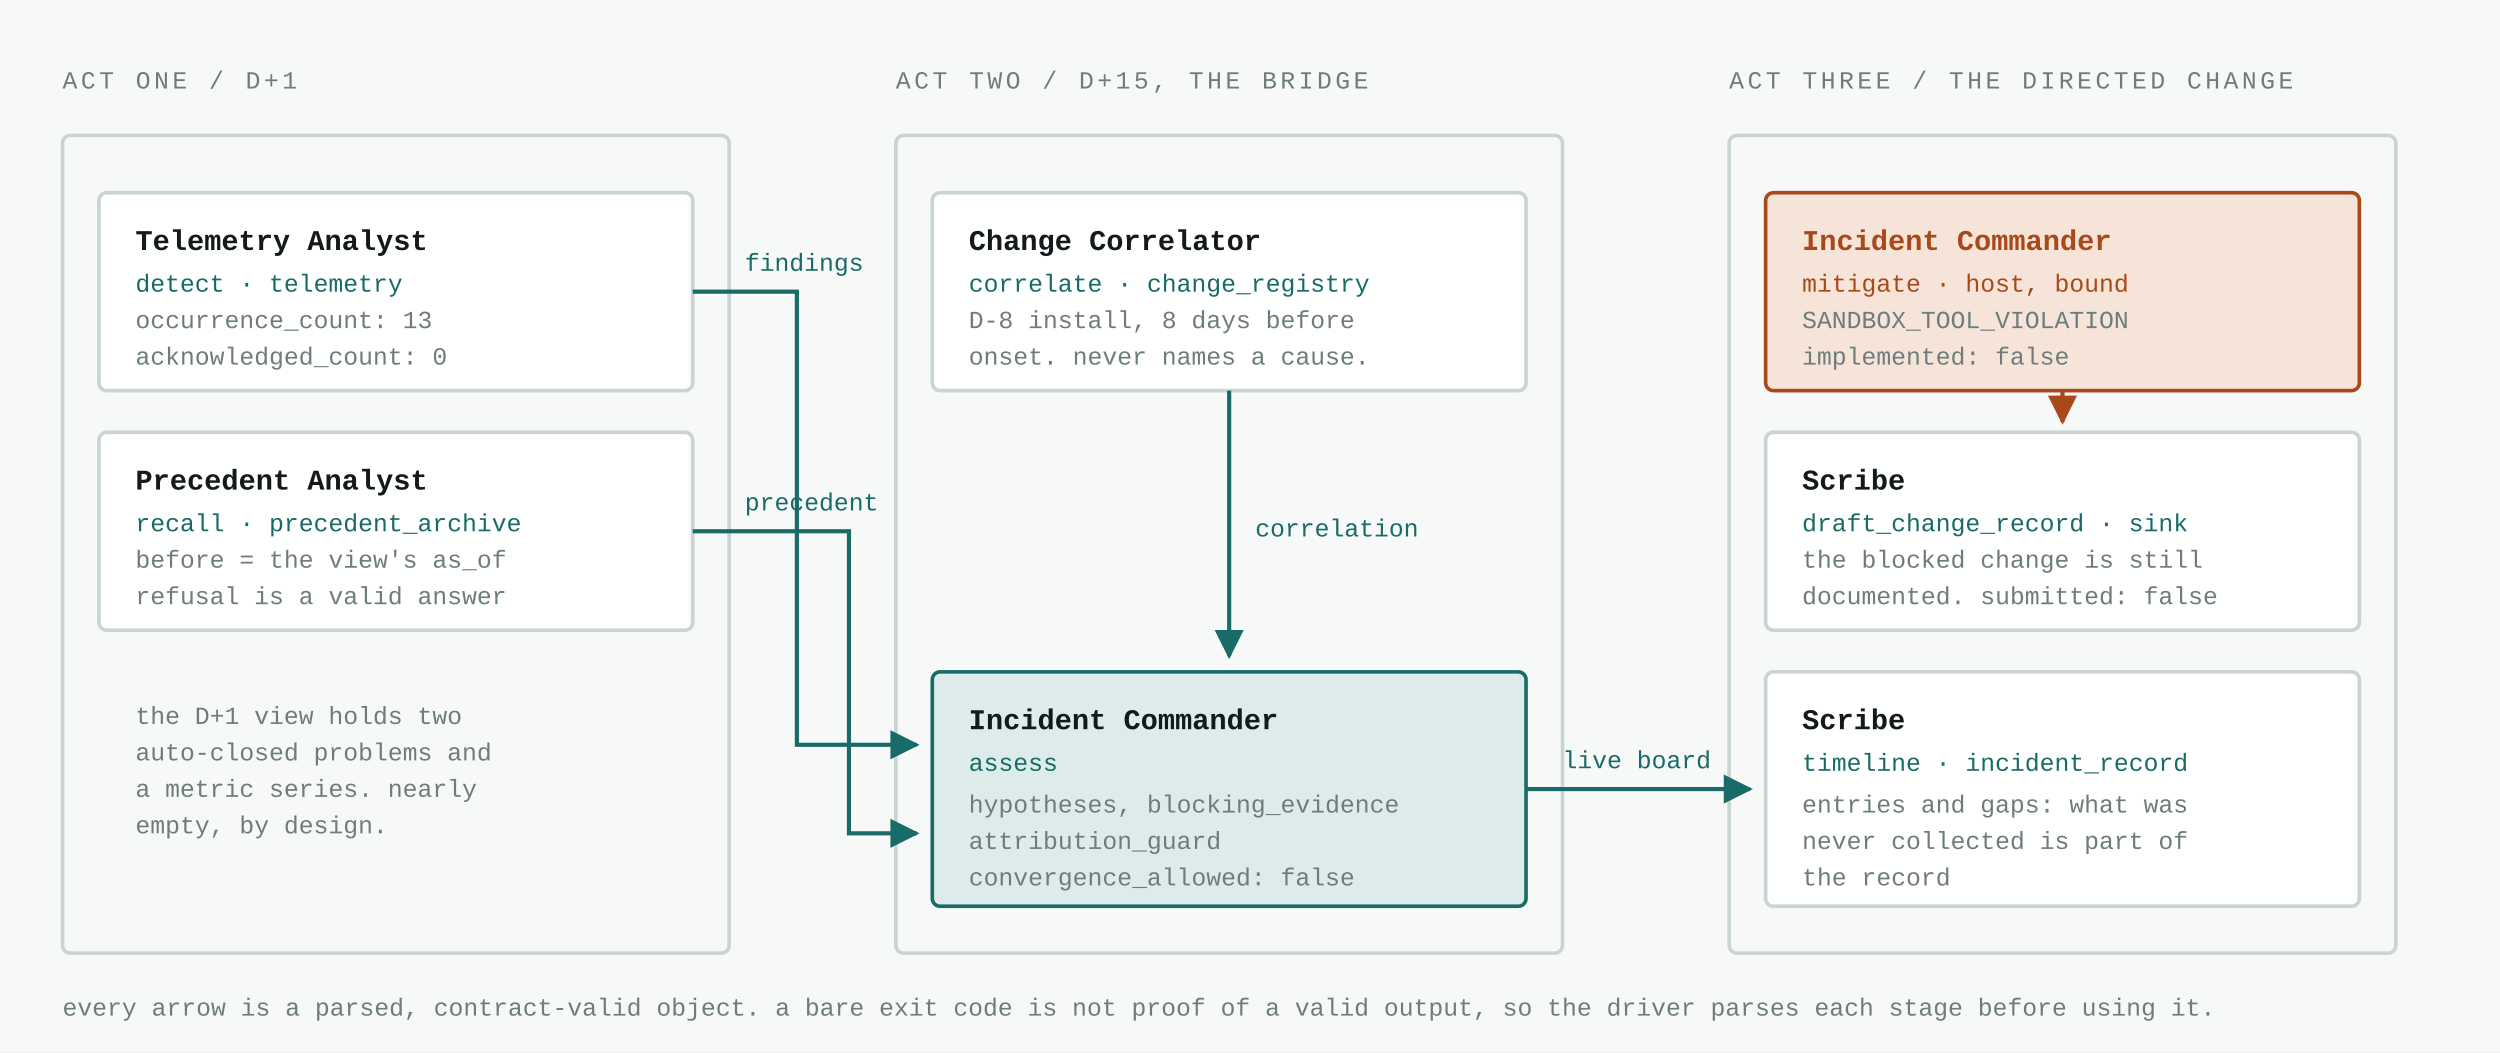
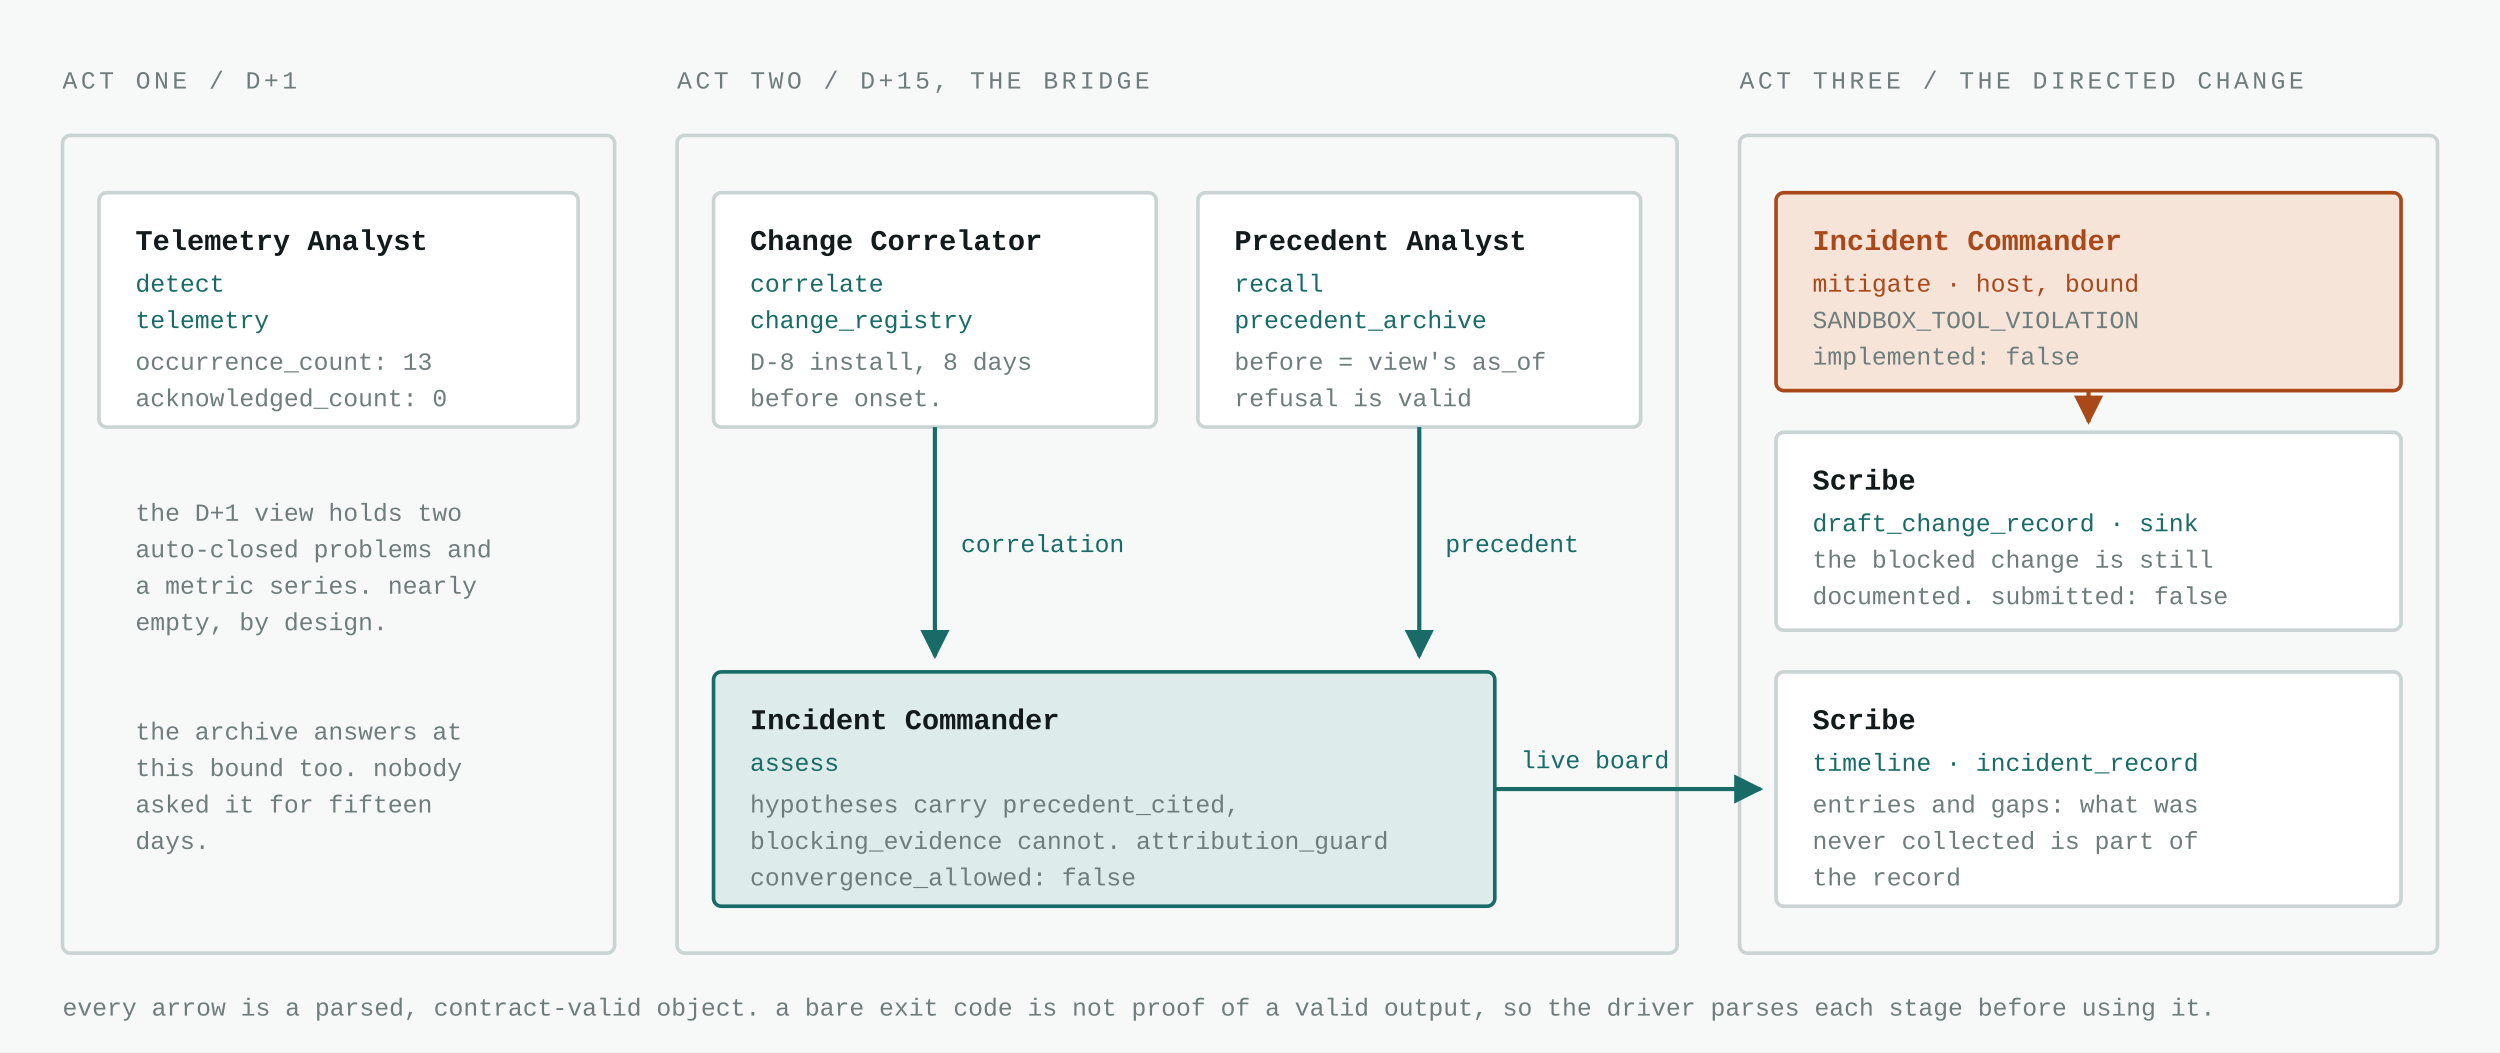
- <svg xmlns="http://www.w3.org/2000/svg" viewBox="0 0 960 404" width="960" height="404" role="img" aria-label="Three acts. Act one at D plus 1 runs the Telemetry Analyst detect task and the Precedent Analyst recall task. Act two at the D plus 15 bridge runs the Change Correlator, whose correlation feeds the Incident Commander assess task alongside the findings and precedent from act one. Act three runs the commander's mitigate task, which is blocked pre-dispatch, and the Scribe, which drafts the change record and files the timeline.">
+ <svg xmlns="http://www.w3.org/2000/svg" viewBox="0 0 960 404" width="960" height="404" role="img" aria-label="Three acts. Act one at D plus 1 runs the Telemetry Analyst detect task against the near-empty day one view. Act two at the D plus 15 bridge runs the Change Correlator and the Precedent Analyst, whose correlation and typed precedent both feed the Incident Commander assess task. Act three runs the commander's mitigate task, which is blocked pre-dispatch, and the Scribe, which drafts the change record and files the timeline.">
  <style>
    text{font-family:ui-monospace,SFMono-Regular,Menlo,Consolas,"Liberation Mono",monospace;fill:#131A1C}
    .t{font-size:11px}
    .t-b{font-size:11px;font-weight:600}
    .t-s{font-size:9.5px;fill:#6E7D7C}
    .t-e{font-size:9.5px;letter-spacing:.14em;fill:#6E7D7C}
    .t-n{font-size:13px;font-weight:600}
    .t-a{fill:#186B66}
    .t-h{fill:#A9491A}
    .box{fill:#FFFFFF;stroke:#C9D4D3;stroke-width:1.4}
    .box-a{fill:#DDECEA;stroke:#186B66;stroke-width:1.4}
    .box-h{fill:#F6E4D9;stroke:#A9491A;stroke-width:1.4}
    .box-g{fill:none;stroke:#C9D4D3;stroke-width:1.4;stroke-dasharray:4 4}
    .band{fill:#E6ECEB}
    .panel{fill:none;stroke:#C9D4D3;stroke-width:1.4}
    .ln{stroke:#6E7D7C;stroke-width:1.4;fill:none}
    .ln-a{stroke:#186B66;stroke-width:1.6;fill:none}
    .ln-h{stroke:#A9491A;stroke-width:1.6;fill:none}
    .ln-r{stroke:#C9D4D3;stroke-width:1.4;fill:none}
    .dash{stroke-dasharray:4 4}
    .mk{fill:#6E7D7C}
    .mk-a{fill:#186B66}
    .mk-h{fill:#A9491A}
    .faint{opacity:.42}
  </style>
  <defs>
    <marker id="ar" viewBox="0 0 10 10" refX="9" refY="5" markerWidth="7" markerHeight="7" orient="auto-start-reverse">
      <path d="M0 0 L10 5 L0 10 z" class="mk" />
    </marker>
    <marker id="ar-a" viewBox="0 0 10 10" refX="9" refY="5" markerWidth="7" markerHeight="7" orient="auto-start-reverse">
      <path d="M0 0 L10 5 L0 10 z" class="mk-a" />
    </marker>
    <marker id="ar-h" viewBox="0 0 10 10" refX="9" refY="5" markerWidth="7" markerHeight="7" orient="auto-start-reverse">
      <path d="M0 0 L10 5 L0 10 z" class="mk-h" />
    </marker>
  </defs>
  <rect width="960" height="404" fill="#F7F9F9" />
  <text class="t-e" x="24" y="34">ACT ONE  /  D+1</text>
-   <text class="t-e" x="344" y="34">ACT TWO  /  D+15, THE BRIDGE</text>
-   <text class="t-e" x="664" y="34">ACT THREE  /  THE DIRECTED CHANGE</text>
-   <rect class="panel" x="24" y="52" width="256" height="314" rx="3" />
-   <rect class="panel" x="344" y="52" width="256" height="314" rx="3" />
-   <rect class="panel" x="664" y="52" width="256" height="314" rx="3" />
-   <rect class="box" x="38" y="74" width="228" height="76" rx="3" />
+   <text class="t-e" x="260" y="34">ACT TWO  /  D+15, THE BRIDGE</text>
+   <text class="t-e" x="668" y="34">ACT THREE  /  THE DIRECTED CHANGE</text>
+   <rect class="panel" x="24" y="52" width="212" height="314" rx="3" />
+   <rect class="panel" x="260" y="52" width="384" height="314" rx="3" />
+   <rect class="panel" x="668" y="52" width="268" height="314" rx="3" />
+   <rect class="box" x="38" y="74" width="184" height="90" rx="3" />
  <text class="t-b" x="52" y="96">Telemetry Analyst</text>
-   <text class="t-s t-a" x="52" y="112">detect  ·  telemetry</text>
-   <text class="t-s" x="52" y="126">occurrence_count: 13</text>
-   <text class="t-s" x="52" y="140">acknowledged_count: 0</text>
-   <rect class="box" x="38" y="166" width="228" height="76" rx="3" />
-   <text class="t-b" x="52" y="188">Precedent Analyst</text>
-   <text class="t-s t-a" x="52" y="204">recall  ·  precedent_archive</text>
-   <text class="t-s" x="52" y="218">before = the view's as_of</text>
-   <text class="t-s" x="52" y="232">refusal is a valid answer</text>
-   <text class="t-s" x="52" y="278">the D+1 view holds two</text>
-   <text class="t-s" x="52" y="292">auto-closed problems and</text>
-   <text class="t-s" x="52" y="306">a metric series. nearly</text>
-   <text class="t-s" x="52" y="320">empty, by design.</text>
-   <rect class="box" x="358" y="74" width="228" height="76" rx="3" />
-   <text class="t-b" x="372" y="96">Change Correlator</text>
-   <text class="t-s t-a" x="372" y="112">correlate  ·  change_registry</text>
-   <text class="t-s" x="372" y="126">D-8 install, 8 days before</text>
-   <text class="t-s" x="372" y="140">onset. never names a cause.</text>
-   <line class="ln-a" x1="472" y1="150" x2="472" y2="252" marker-end="url(#ar-a)" />
-   <text class="t-s t-a" x="482" y="206">correlation</text>
-   <rect class="box-a" x="358" y="258" width="228" height="90" rx="3" />
-   <text class="t-b" x="372" y="280">Incident Commander</text>
-   <text class="t-s t-a" x="372" y="296">assess</text>
-   <text class="t-s" x="372" y="312">hypotheses, blocking_evidence</text>
-   <text class="t-s" x="372" y="326">attribution_guard</text>
-   <text class="t-s" x="372" y="340">convergence_allowed: false</text>
-   <path class="ln-a" d="M266 112 H 306 V 286 H 352" marker-end="url(#ar-a)" />
-   <text class="t-s t-a" x="286" y="104">findings</text>
-   <path class="ln-a" d="M266 204 H 326 V 320 H 352" marker-end="url(#ar-a)" />
-   <text class="t-s t-a" x="286" y="196">precedent</text>
-   <rect class="box-h" x="678" y="74" width="228" height="76" rx="3" />
-   <text class="t-b t-h" x="692" y="96">Incident Commander</text>
-   <text class="t-s t-h" x="692" y="112">mitigate  ·  host, bound</text>
-   <text class="t-s" x="692" y="126">SANDBOX_TOOL_VIOLATION</text>
-   <text class="t-s" x="692" y="140">implemented: false</text>
-   <line class="ln-h" x1="792" y1="150" x2="792" y2="162" marker-end="url(#ar-h)" />
-   <rect class="box" x="678" y="166" width="228" height="76" rx="3" />
-   <text class="t-b" x="692" y="188">Scribe</text>
-   <text class="t-s t-a" x="692" y="204">draft_change_record  ·  sink</text>
-   <text class="t-s" x="692" y="218">the blocked change is still</text>
-   <text class="t-s" x="692" y="232">documented. submitted: false</text>
-   <rect class="box" x="678" y="258" width="228" height="90" rx="3" />
-   <text class="t-b" x="692" y="280">Scribe</text>
-   <text class="t-s t-a" x="692" y="296">timeline  ·  incident_record</text>
-   <text class="t-s" x="692" y="312">entries and gaps: what was</text>
-   <text class="t-s" x="692" y="326">never collected is part of</text>
-   <text class="t-s" x="692" y="340">the record</text>
-   <line class="ln-a" x1="586" y1="303" x2="672" y2="303" marker-end="url(#ar-a)" />
-   <text class="t-s t-a" x="600" y="295">live board</text>
+   <text class="t-s t-a" x="52" y="112">detect</text>
+   <text class="t-s t-a" x="52" y="126">telemetry</text>
+   <text class="t-s" x="52" y="142">occurrence_count: 13</text>
+   <text class="t-s" x="52" y="156">acknowledged_count: 0</text>
+   <text class="t-s" x="52" y="200">the D+1 view holds two</text>
+   <text class="t-s" x="52" y="214">auto-closed problems and</text>
+   <text class="t-s" x="52" y="228">a metric series. nearly</text>
+   <text class="t-s" x="52" y="242">empty, by design.</text>
+   <text class="t-s" x="52" y="284">the archive answers at</text>
+   <text class="t-s" x="52" y="298">this bound too. nobody</text>
+   <text class="t-s" x="52" y="312">asked it for fifteen</text>
+   <text class="t-s" x="52" y="326">days.</text>
+   <rect class="box" x="274" y="74" width="170" height="90" rx="3" />
+   <text class="t-b" x="288" y="96">Change Correlator</text>
+   <text class="t-s t-a" x="288" y="112">correlate</text>
+   <text class="t-s t-a" x="288" y="126">change_registry</text>
+   <text class="t-s" x="288" y="142">D-8 install, 8 days</text>
+   <text class="t-s" x="288" y="156">before onset.</text>
+   <rect class="box" x="460" y="74" width="170" height="90" rx="3" />
+   <text class="t-b" x="474" y="96">Precedent Analyst</text>
+   <text class="t-s t-a" x="474" y="112">recall</text>
+   <text class="t-s t-a" x="474" y="126">precedent_archive</text>
+   <text class="t-s" x="474" y="142">before = view's as_of</text>
+   <text class="t-s" x="474" y="156">refusal is valid</text>
+   <line class="ln-a" x1="359" y1="164" x2="359" y2="252" marker-end="url(#ar-a)" />
+   <text class="t-s t-a" x="369" y="212">correlation</text>
+   <line class="ln-a" x1="545" y1="164" x2="545" y2="252" marker-end="url(#ar-a)" />
+   <text class="t-s t-a" x="555" y="212">precedent</text>
+   <rect class="box-a" x="274" y="258" width="300" height="90" rx="3" />
+   <text class="t-b" x="288" y="280">Incident Commander</text>
+   <text class="t-s t-a" x="288" y="296">assess</text>
+   <text class="t-s" x="288" y="312">hypotheses carry precedent_cited,</text>
+   <text class="t-s" x="288" y="326">blocking_evidence cannot. attribution_guard</text>
+   <text class="t-s" x="288" y="340">convergence_allowed: false</text>
+   <rect class="box-h" x="682" y="74" width="240" height="76" rx="3" />
+   <text class="t-b t-h" x="696" y="96">Incident Commander</text>
+   <text class="t-s t-h" x="696" y="112">mitigate  ·  host, bound</text>
+   <text class="t-s" x="696" y="126">SANDBOX_TOOL_VIOLATION</text>
+   <text class="t-s" x="696" y="140">implemented: false</text>
+   <line class="ln-h" x1="802" y1="150" x2="802" y2="162" marker-end="url(#ar-h)" />
+   <rect class="box" x="682" y="166" width="240" height="76" rx="3" />
+   <text class="t-b" x="696" y="188">Scribe</text>
+   <text class="t-s t-a" x="696" y="204">draft_change_record  ·  sink</text>
+   <text class="t-s" x="696" y="218">the blocked change is still</text>
+   <text class="t-s" x="696" y="232">documented. submitted: false</text>
+   <rect class="box" x="682" y="258" width="240" height="90" rx="3" />
+   <text class="t-b" x="696" y="280">Scribe</text>
+   <text class="t-s t-a" x="696" y="296">timeline  ·  incident_record</text>
+   <text class="t-s" x="696" y="312">entries and gaps: what was</text>
+   <text class="t-s" x="696" y="326">never collected is part of</text>
+   <text class="t-s" x="696" y="340">the record</text>
+   <line class="ln-a" x1="574" y1="303" x2="676" y2="303" marker-end="url(#ar-a)" />
+   <text class="t-s t-a" x="584" y="295">live board</text>
  <text class="t-s" x="24" y="390">every arrow is a parsed, contract-valid object. a bare exit code is not proof of a valid output, so the driver parses each stage before using it.</text>
</svg>
